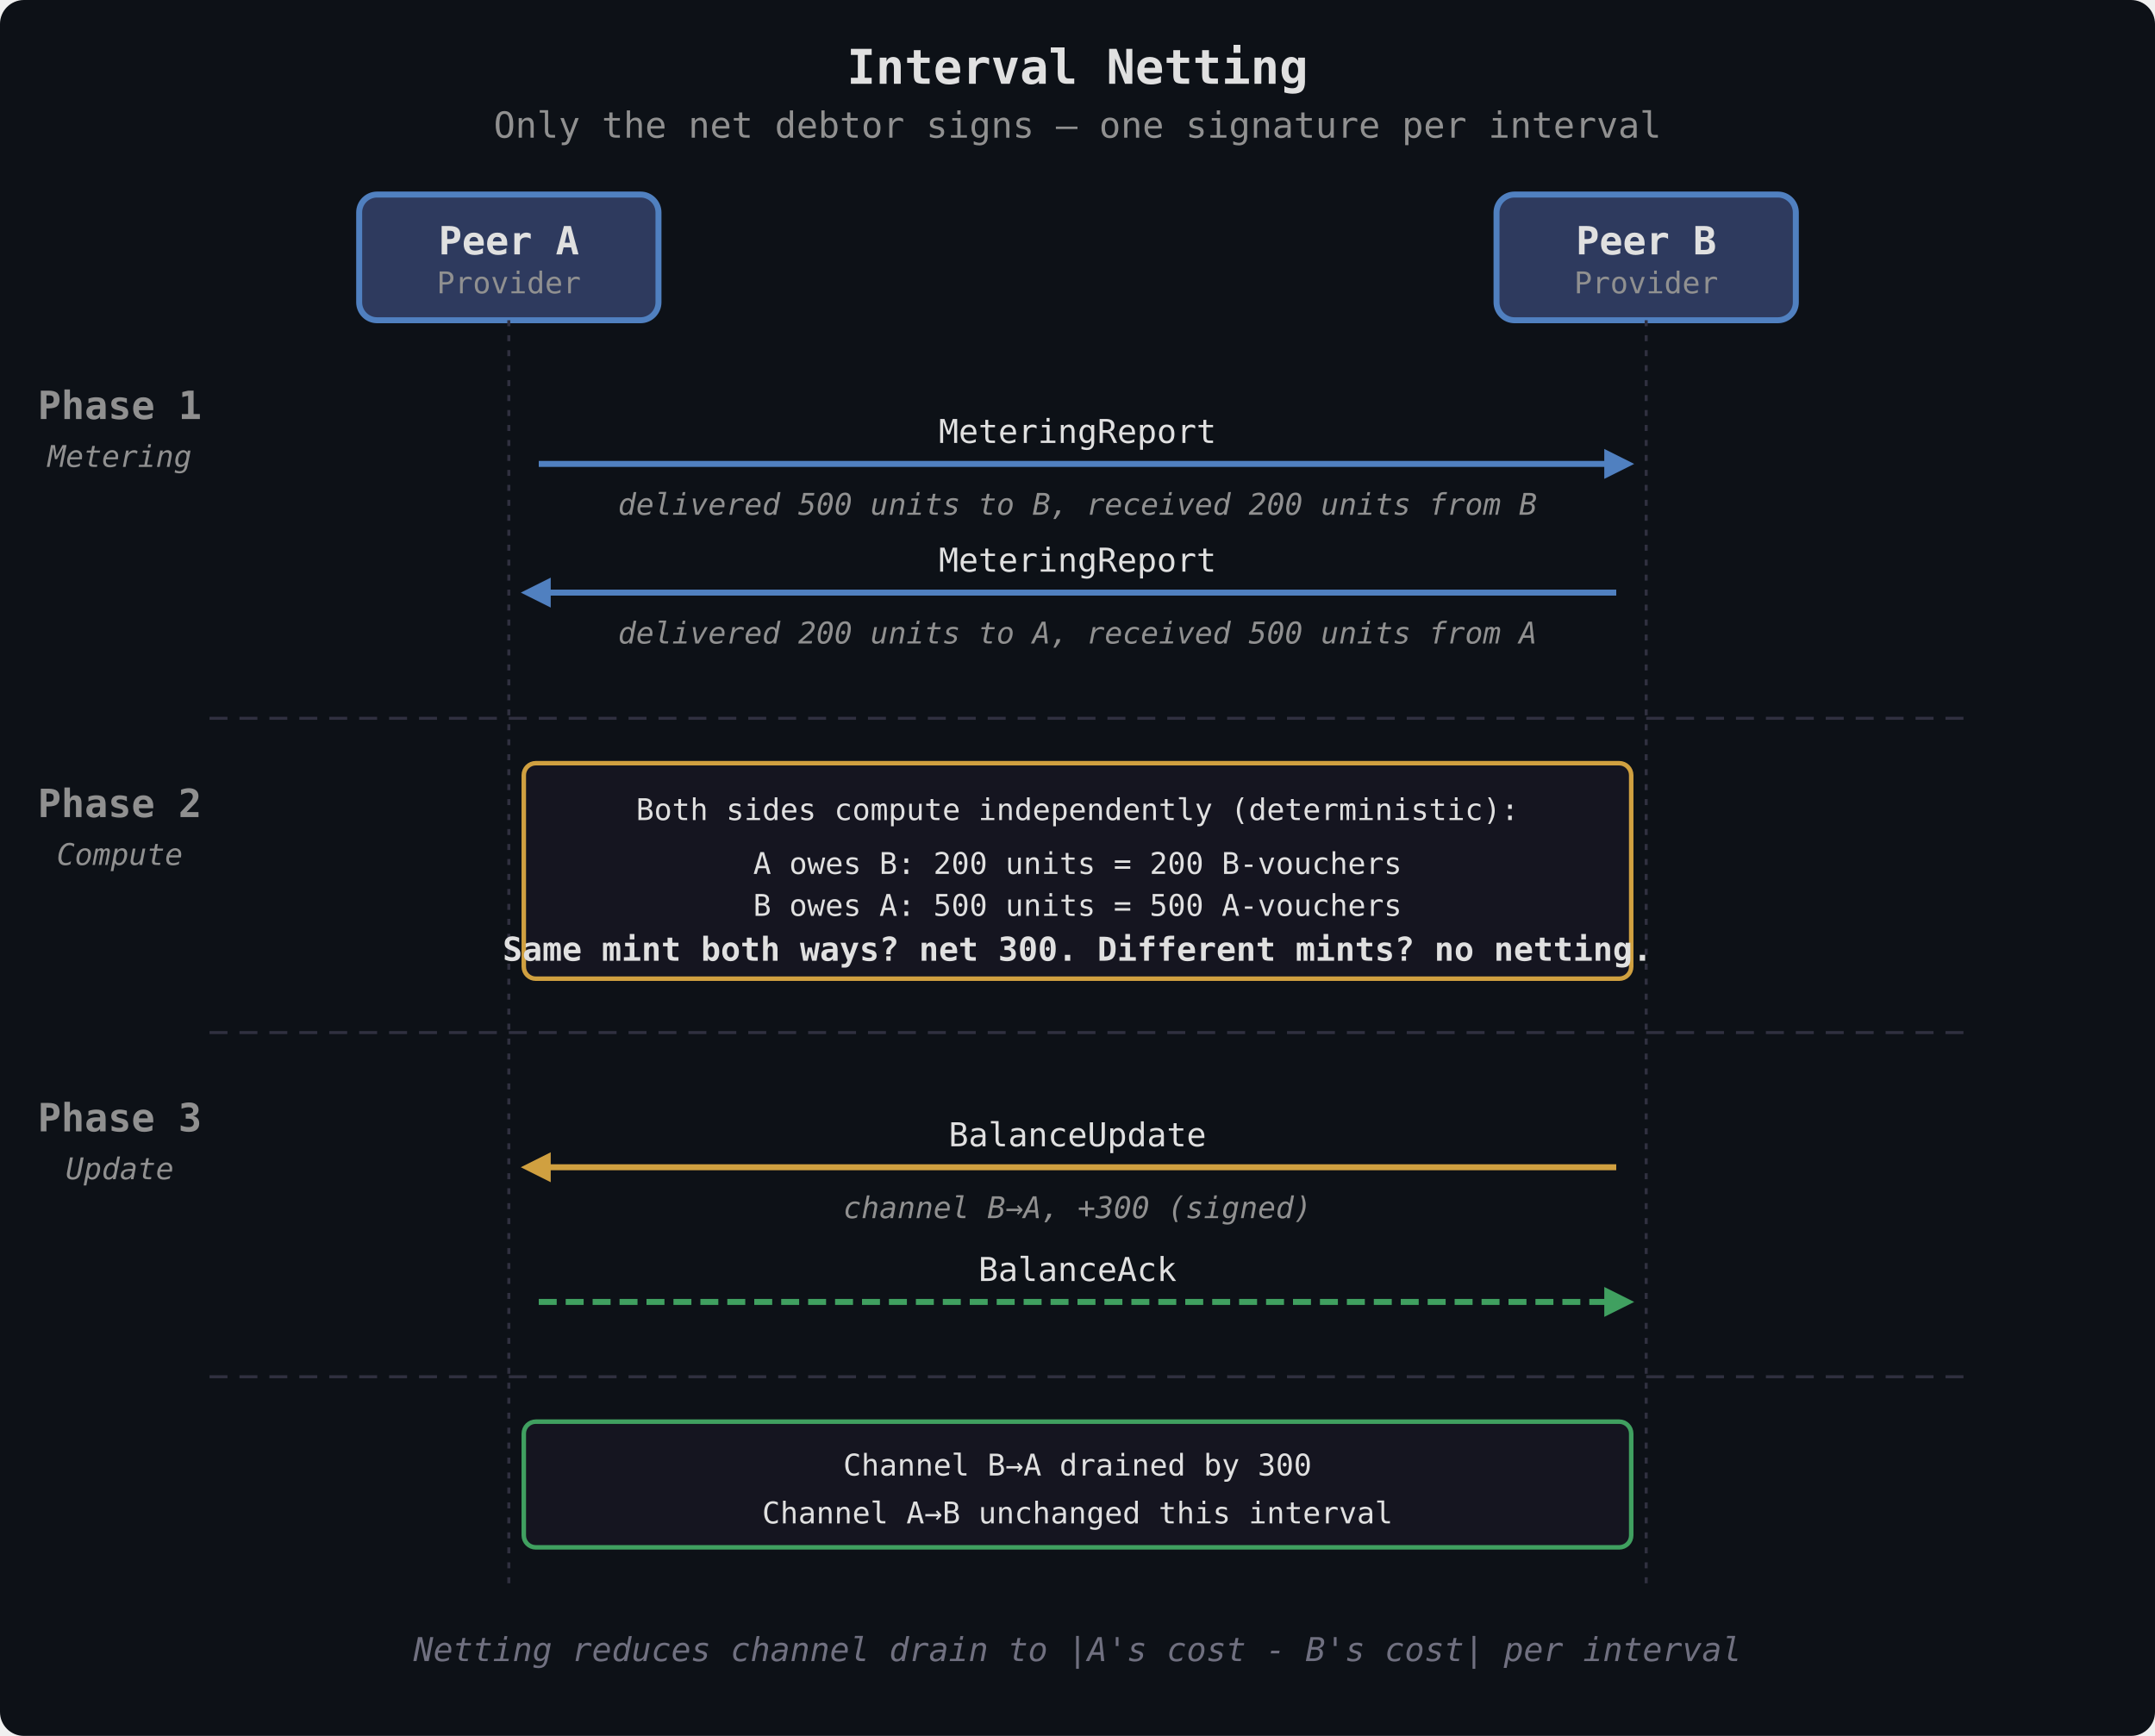
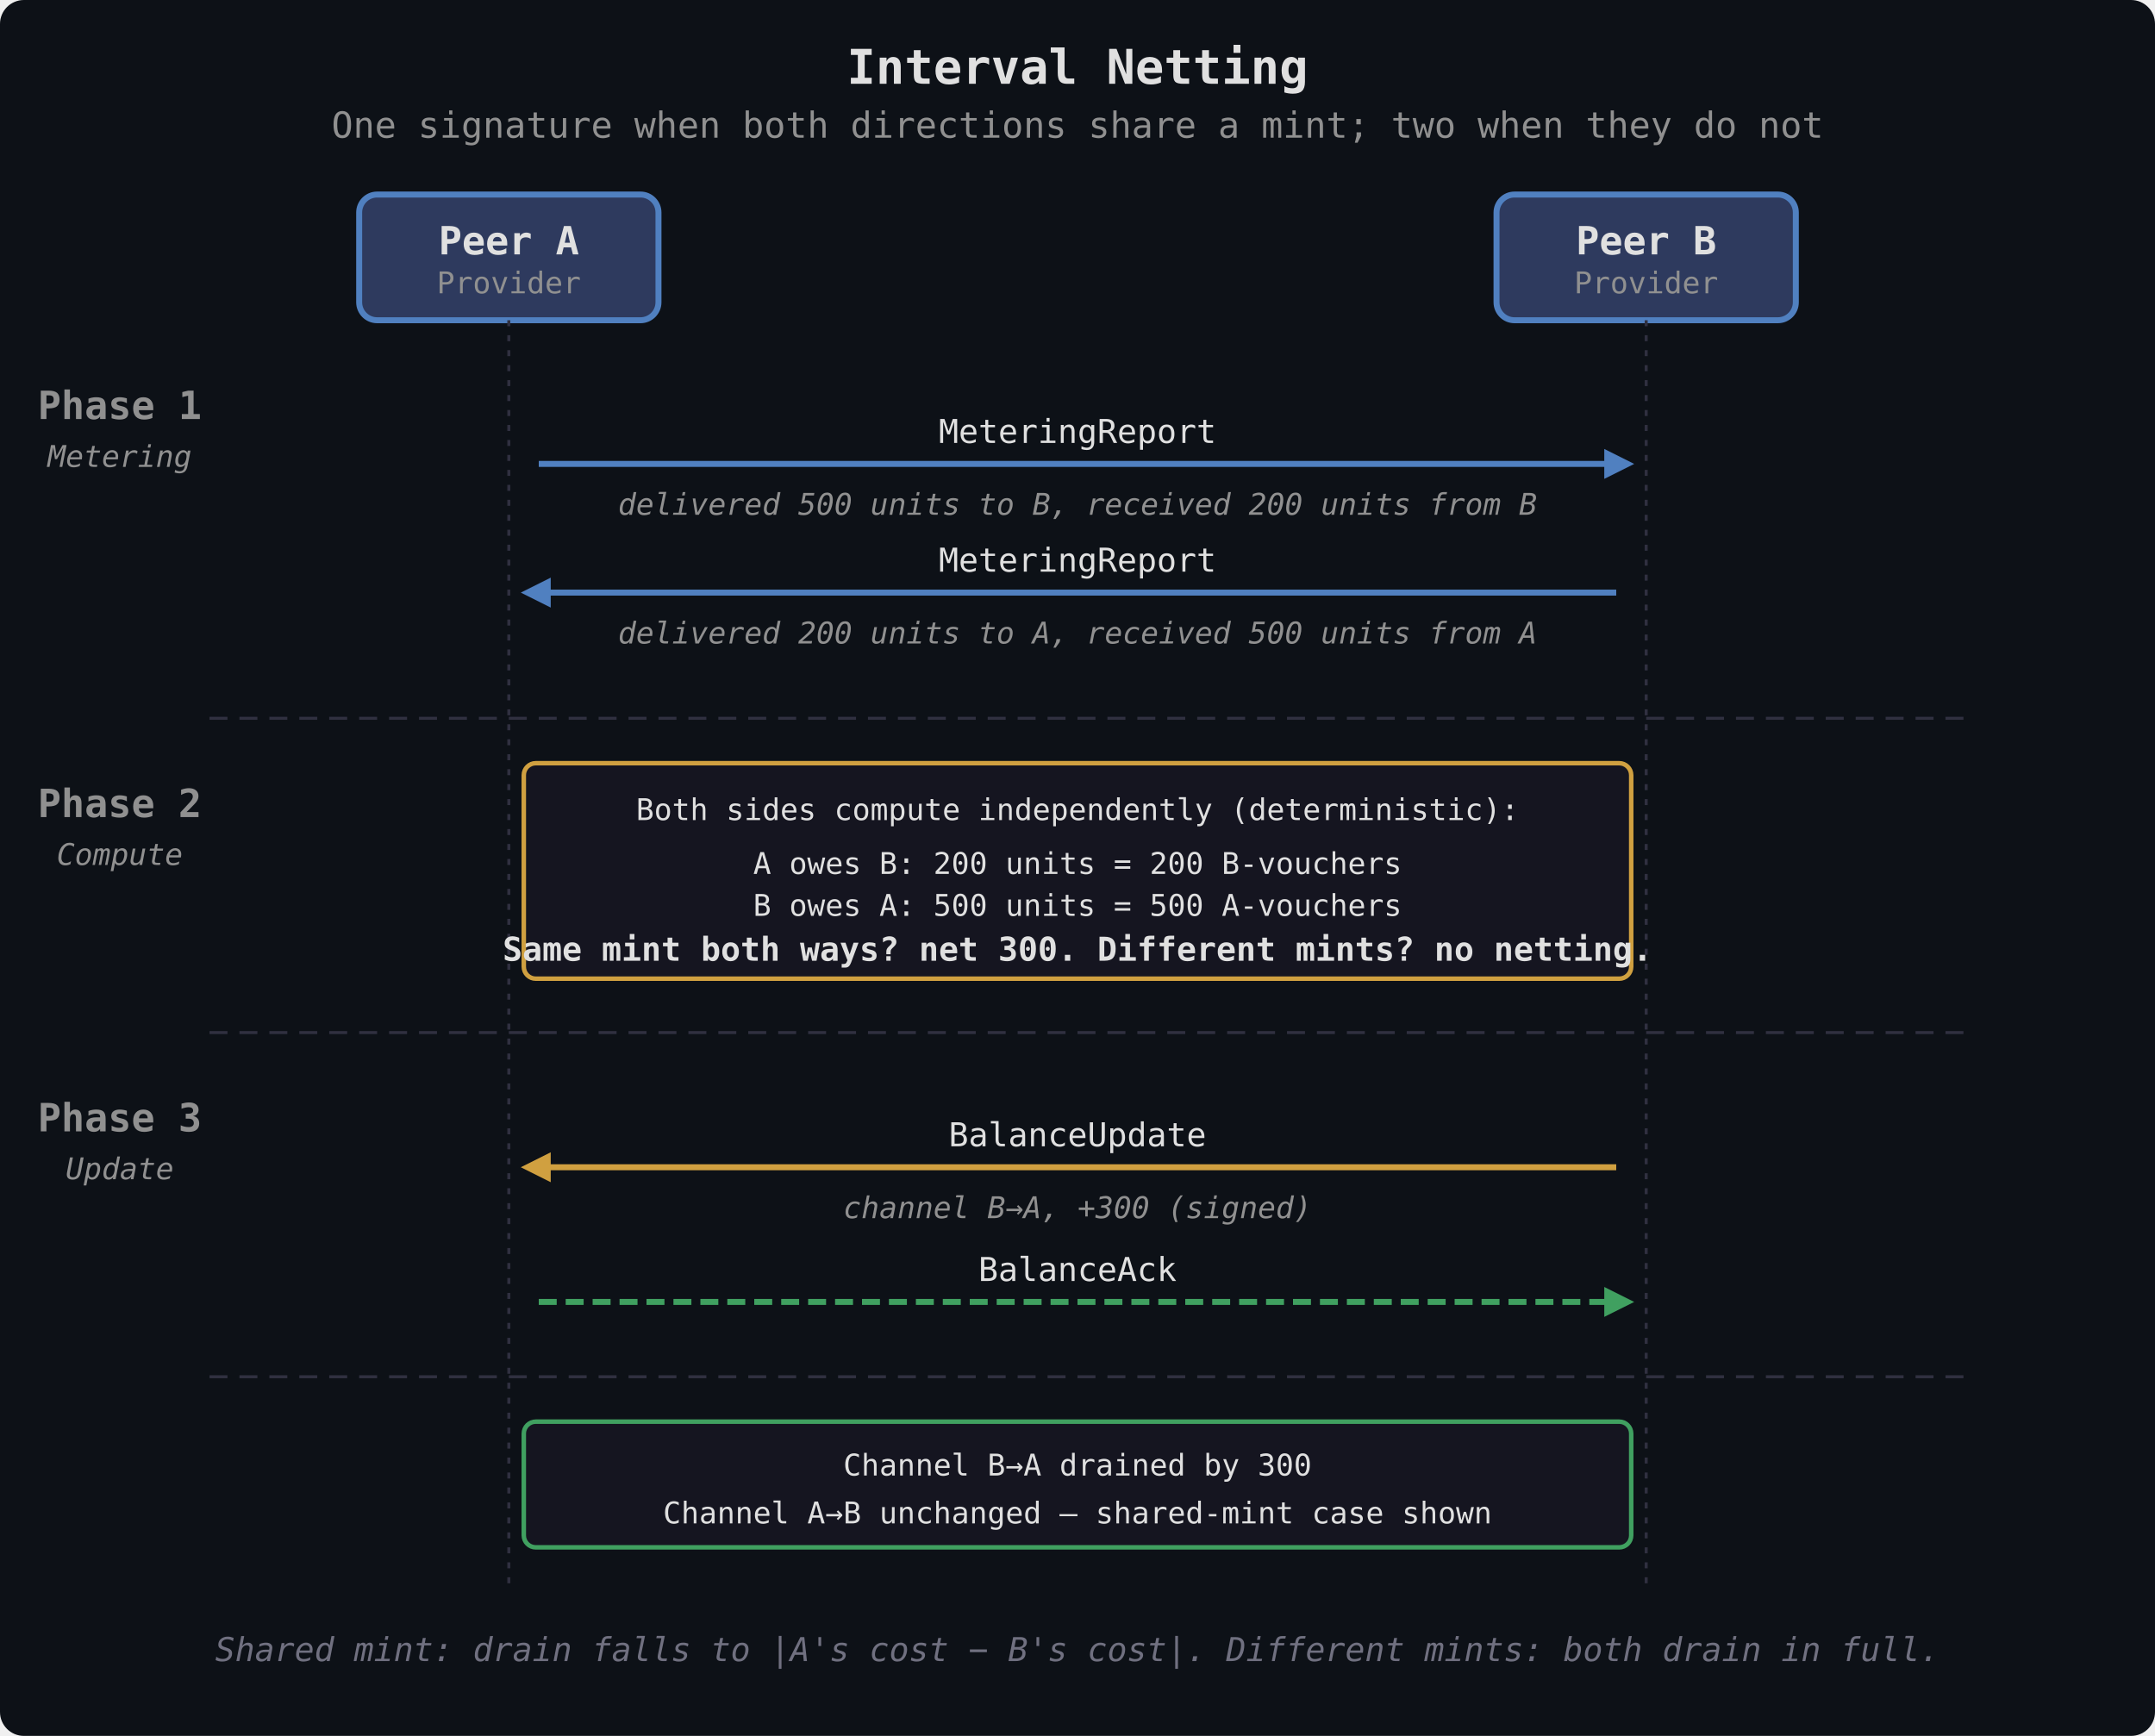
<svg xmlns="http://www.w3.org/2000/svg" viewBox="0 0 720 580" font-family="monospace" font-size="12">
  <style>
    rect.node     { fill: #2e3a5e; stroke: #5080c0; stroke-width: 2; rx: 6; }
    rect.compute  { fill: #151520; stroke: #d0a040; stroke-width: 1.5; rx: 4; }
    rect.result   { fill: #151520; stroke: #40a060; stroke-width: 1.5; rx: 4; }
    text          { fill: #e0e0e0; }
    text.title    { font-size: 16px; font-weight: bold; }
    text.subtitle { font-size: 12px; fill: #909090; }
    text.nlabel   { font-size: 13px; font-weight: bold; }
    text.nrole    { font-size: 10px; fill: #909090; }
    text.plabel   { font-size: 13px; font-weight: bold; fill: #909090; }
    text.annot    { font-size: 10px; fill: #909090; font-style: italic; }
    text.alabel   { font-size: 11px; }
    text.clabel   { font-size: 10px; }
    text.caption  { font-size: 11px; fill: #707080; font-style: italic; }
    line.sep      { stroke: #303040; stroke-width: 1; stroke-dasharray: 6,4; }
    line.life     { stroke: #303040; stroke-width: 1; stroke-dasharray: 2,3; }
    line.meter    { stroke: #5080c0; stroke-width: 2; }
    line.balance  { stroke: #d0a040; stroke-width: 2; }
    line.ack      { stroke: #40a060; stroke-width: 2; stroke-dasharray: 6,3; }
    polygon.meter { fill: #5080c0; }
    polygon.balance { fill: #d0a040; }
    polygon.ack   { fill: #40a060; }

    .bg           { fill: #0d1117; }
    .callout      { fill: #151520; }
    .node         { fill: #2e3a5e; stroke: #5080c0; }

    @media (prefers-color-scheme: light) {
      text          { fill: #1f2328; }
      text.subtitle, text.nrole, text.plabel, text.annot, text.altlabel,
      text.elabel, text.mdesc, text.tlabel { fill: #656d76; }
      text.caption  { fill: #7c8186; }
      line.sep, line.life { stroke: #d1d9e0; }
      rect.alt      { stroke: #d1d9e0; }
      .bg           { fill: #ffffff; }
      .callout      { fill: #f6f8fa; }
      .node, rect.node { fill: #ddf4ff; stroke: #0969da; }
      rect.compute, rect.result { fill: #f6f8fa; }
    }
  </style>
  <rect width="720" height="580" rx="8" class="bg" />
  <text x="360" y="28" text-anchor="middle" class="title">Interval Netting</text>
-   <text x="360" y="46" text-anchor="middle" class="subtitle">Only the net debtor signs — one signature per interval</text>
+   <text x="360" y="46" text-anchor="middle" class="subtitle">One signature when both directions share a mint; two when they do not</text>
  <rect x="120" y="65" width="100" height="42" class="node" />
  <text x="170" y="85" text-anchor="middle" class="nlabel">Peer A</text>
  <text x="170" y="98" text-anchor="middle" class="nrole">Provider</text>
  <rect x="500" y="65" width="100" height="42" class="node" />
  <text x="550" y="85" text-anchor="middle" class="nlabel">Peer B</text>
  <text x="550" y="98" text-anchor="middle" class="nrole">Provider</text>
  <line x1="170" y1="107" x2="170" y2="530" class="life" />
  <line x1="550" y1="107" x2="550" y2="530" class="life" />
  <text x="40" y="140" text-anchor="middle" class="plabel">Phase 1</text>
  <text x="40" y="156" text-anchor="middle" class="annot">Metering</text>
  <line x1="180" y1="155" x2="538" y2="155" class="meter" />
  <polygon points="536,150 546,155 536,160" class="meter" />
  <text x="360" y="148" text-anchor="middle" class="alabel" fill="#5080c0">MeteringReport</text>
  <text x="360" y="172" text-anchor="middle" class="annot">delivered 500 units to B, received 200 units from B</text>
  <line x1="540" y1="198" x2="182" y2="198" class="meter" />
  <polygon points="184,193 174,198 184,203" class="meter" />
  <text x="360" y="191" text-anchor="middle" class="alabel" fill="#5080c0">MeteringReport</text>
  <text x="360" y="215" text-anchor="middle" class="annot">delivered 200 units to A, received 500 units from A</text>
  <line x1="70" y1="240" x2="660" y2="240" class="sep" />
  <text x="40" y="273" text-anchor="middle" class="plabel">Phase 2</text>
  <text x="40" y="289" text-anchor="middle" class="annot">Compute</text>
  <rect x="175" y="255" width="370" height="72" class="compute" />
  <text x="360" y="274" text-anchor="middle" class="clabel" fill="#d0a040">Both sides compute independently (deterministic):</text>
  <text x="360" y="292" text-anchor="middle" class="clabel">A owes B: 200 units = 200 B-vouchers</text>
  <text x="360" y="306" text-anchor="middle" class="clabel">B owes A: 500 units = 500 A-vouchers</text>
  <text x="360" y="321" text-anchor="middle" class="alabel" fill="#d0a040" font-weight="bold">Same mint both ways? net 300. Different mints? no netting.</text>
  <line x1="70" y1="345" x2="660" y2="345" class="sep" />
  <text x="40" y="378" text-anchor="middle" class="plabel">Phase 3</text>
  <text x="40" y="394" text-anchor="middle" class="annot">Update</text>
  <line x1="540" y1="390" x2="182" y2="390" class="balance" />
  <polygon points="184,385 174,390 184,395" class="balance" />
  <text x="360" y="383" text-anchor="middle" class="alabel" fill="#d0a040">BalanceUpdate</text>
  <text x="360" y="407" text-anchor="middle" class="annot">channel B→A, +300 (signed)</text>
  <line x1="180" y1="435" x2="538" y2="435" class="ack" />
  <polygon points="536,430 546,435 536,440" class="ack" />
  <text x="360" y="428" text-anchor="middle" class="alabel" fill="#40a060">BalanceAck</text>
  <line x1="70" y1="460" x2="660" y2="460" class="sep" />
  <rect x="175" y="475" width="370" height="42" class="result" />
  <text x="360" y="493" text-anchor="middle" class="clabel" fill="#40a060">Channel B→A drained by 300</text>
-   <text x="360" y="509" text-anchor="middle" class="clabel" fill="#40a060">Channel A→B unchanged this interval</text>
-   <text x="360" y="555" text-anchor="middle" class="caption">Netting reduces channel drain to |A's cost - B's cost| per interval</text>
+   <text x="360" y="509" text-anchor="middle" class="clabel" fill="#40a060">Channel A→B unchanged — shared-mint case shown</text>
+   <text x="360" y="555" text-anchor="middle" class="caption">Shared mint: drain falls to |A's cost − B's cost|. Different mints: both drain in full.</text>
</svg>
